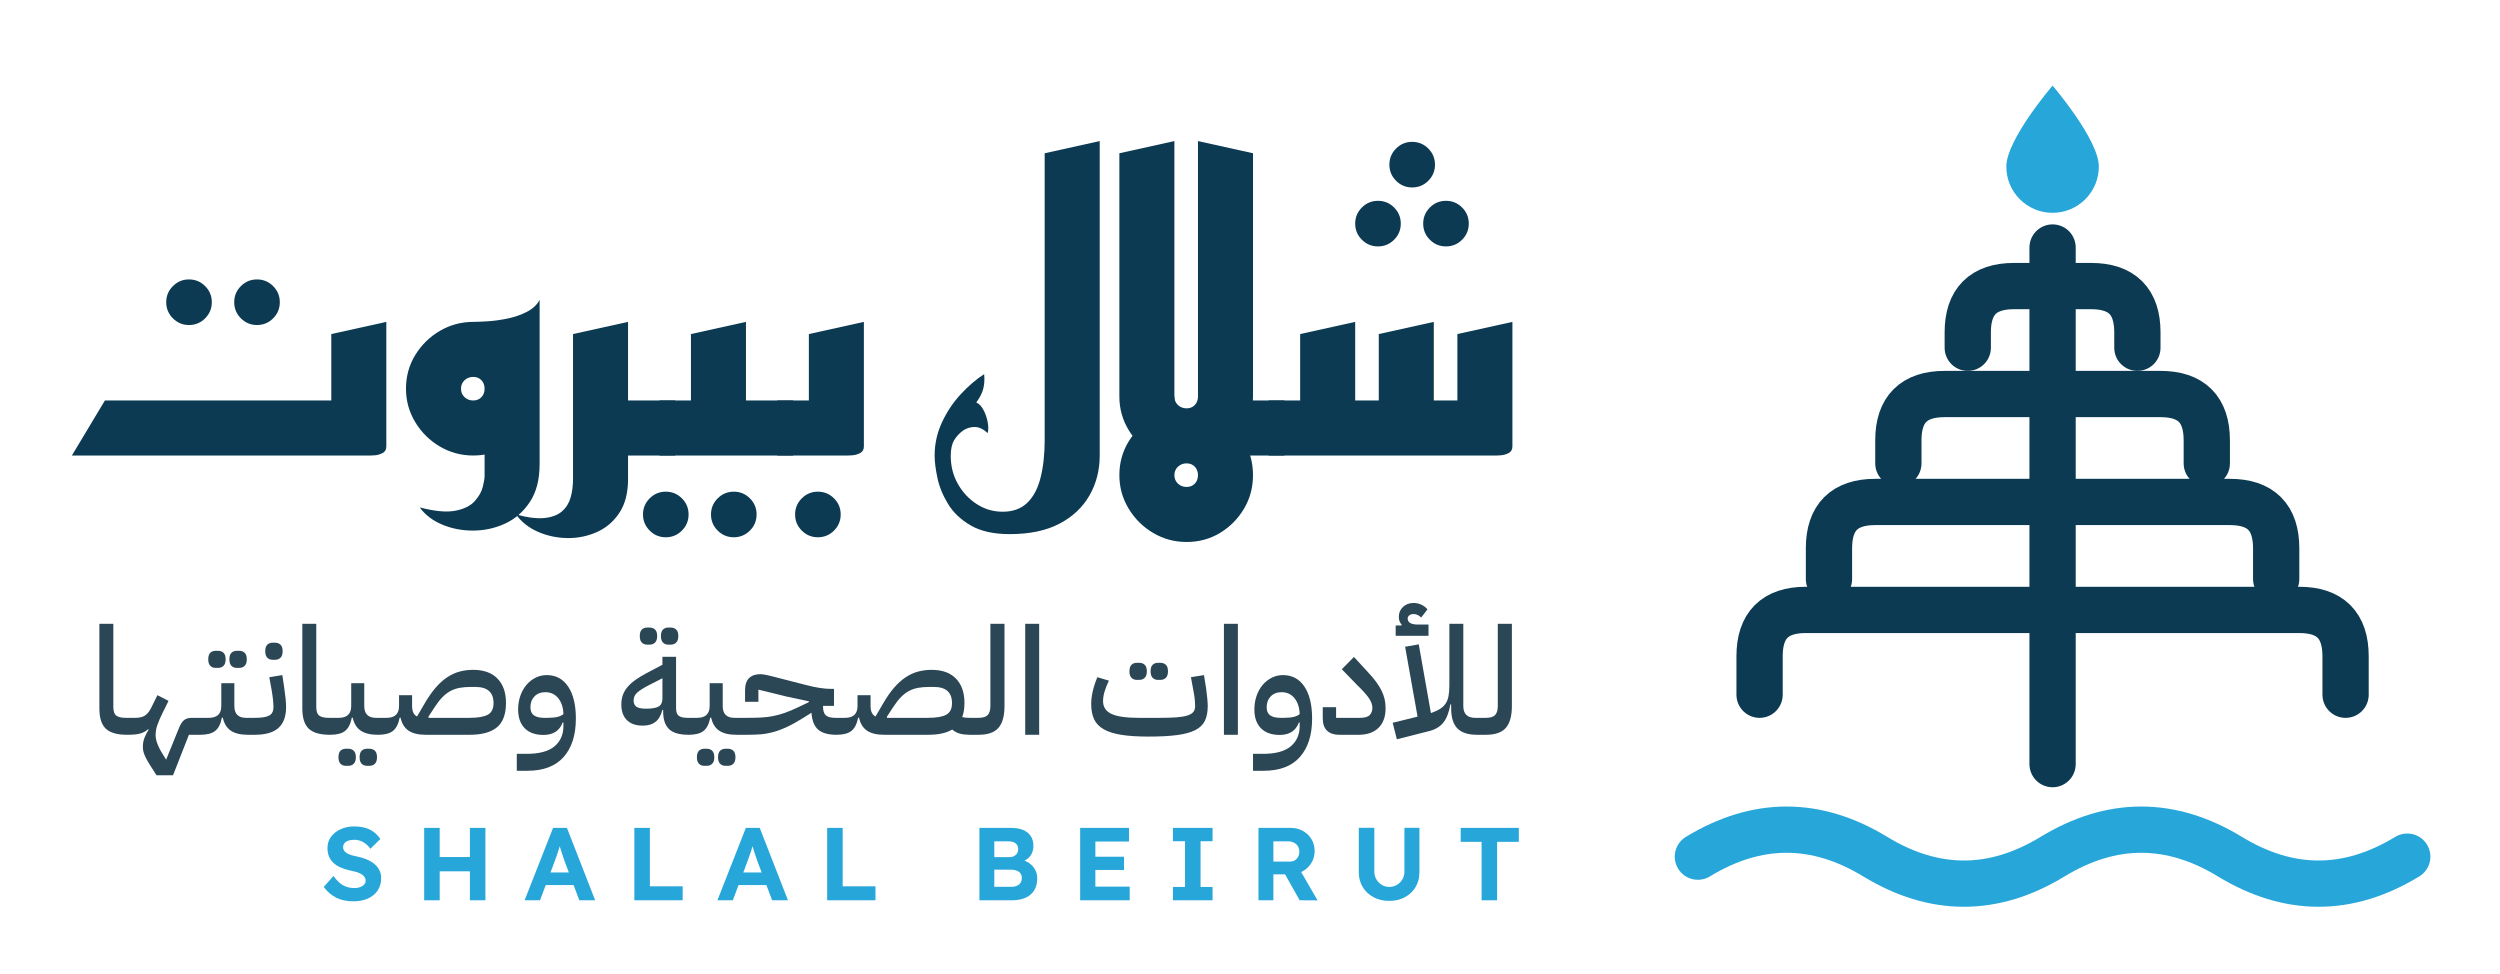
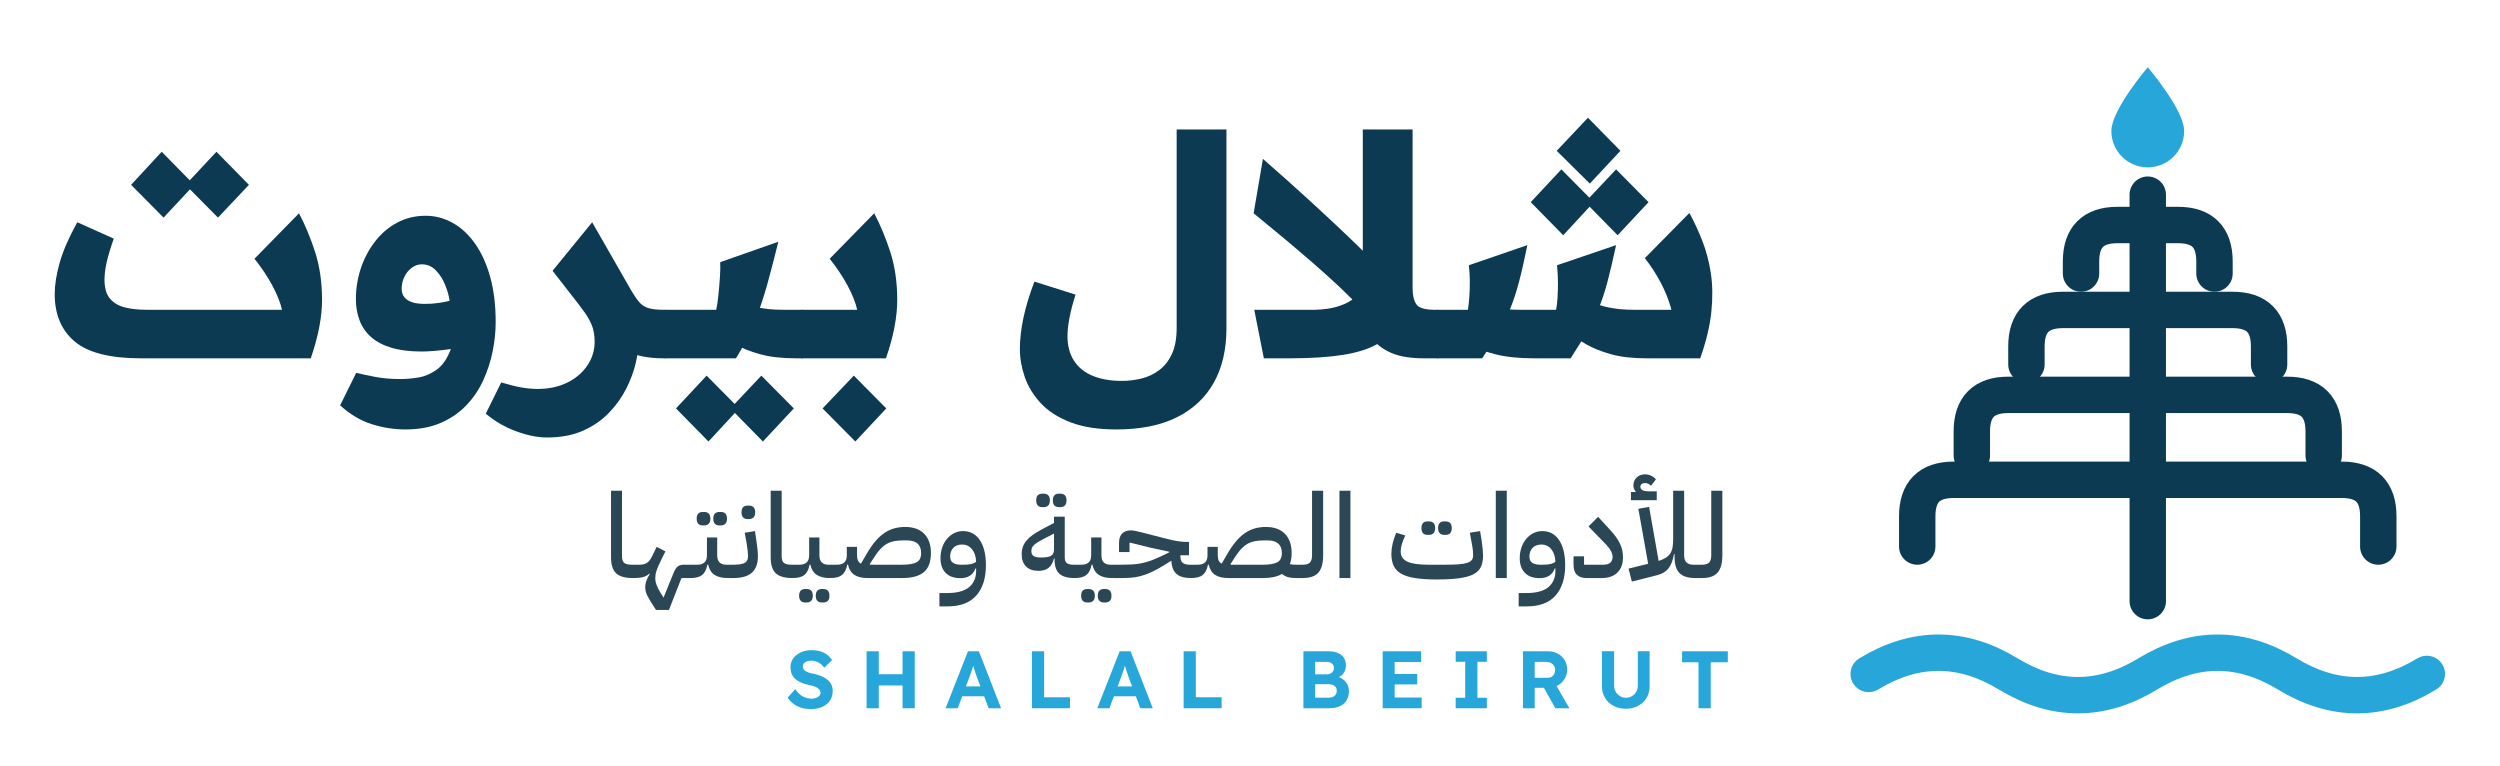
- <svg xmlns="http://www.w3.org/2000/svg" viewBox="0 0 483.4 188.0" width="483" height="188">
-   <g transform="translate(322.34 12) scale(1.490909) translate(-10 -1)">
+ <svg xmlns="http://www.w3.org/2000/svg" viewBox="0 0 614.4 188.0" width="614" height="188">
+   <g transform="translate(453.288 12) scale(1.490909) translate(-10 -1)">
    <path d="M60 4C60 4 54 11 54 14.5A6 6 0 0 0 66 14.5C66 11 60 4 60 4Z" fill="#27A6D9" />
    <g fill="none" stroke="#0C3A52" stroke-width="6" stroke-linecap="round" stroke-linejoin="round">
      <path d="M60 25V92" />
      <path d="M49 38V36Q49 30 55 30H65Q71 30 71 36V38" />
      <path d="M40 53V50Q40 44 46 44H74Q80 44 80 50V53" />
      <path d="M31 68V64Q31 58 37 58H83Q89 58 89 64V68" />
      <path d="M22 83V78Q22 72 28 72H92Q98 72 98 78V83" />
    </g>
    <path d="M14 104q11.5-7 23 0t23 0t23 0t23 0" fill="none" stroke="#27A6D9" stroke-width="6" stroke-linecap="round" />
  </g>
  <g fill="#0C3A52" transform="translate(12 88)">
-     <path transform="translate(20.14 -29.64) scale(0.076 -0.076)" d="M231,-58Q207,-58 190,-41Q173,-24 173,0Q173,24 190,41Q207,58 231,58Q255,58 272,41Q289,24 289,0Q289,-24 272,-41Q255,-58 231,-58ZM58,-58Q34,-58 17,-41Q0,-24 0,0Q0,24 17,41Q34,58 58,58Q82,58 99,41Q116,24 116,0Q116,-24 99,-41Q82,-58 58,-58Z" />
-     <path transform="translate(0.00 0.00) scale(0.076 -0.076)" d="M25,0L109,140L685,140L685,0L25,0ZM605,0L605,140L685,140L685,309L825,340L825,23Q825,11 815,6Q805,1 795,0.5Q785,0 785,0L605,0Z" />
-     <path transform="translate(64.60 0.00) scale(0.076 -0.076)" d="M60,-132Q117,-147 150.5,-140.5Q184,-134 200,-116Q216,-98 220.5,-79.5Q225,-61 225,-52L225,128L365,170L365,-22Q365,-81 340,-118.5Q315,-156 276.5,-173.5Q238,-191 195.5,-191Q153,-191 116.5,-175.5Q80,-160 60,-132ZM365,170L196,340Q209,340 233,341.5Q257,343 283.5,348.5Q310,354 332.5,365.5Q355,377 365,396L365,170ZM196,0Q150,0 111,23Q72,46 48.5,85Q25,124 25,170Q25,217 48.5,255.5Q72,294 111,317Q150,340 197,340Q243,340 281,317Q319,294 342,255.5Q365,217 365,170Q365,123 342,84.5Q319,46 281,23Q243,0 196,0ZM196,140Q209,140 217,148.5Q225,157 225,170Q225,183 217,191.5Q209,200 196,200Q183,200 174,191.5Q165,183 165,170Q165,157 174,148.5Q183,140 196,140Z" />
-     <path transform="translate(94.24 0.00) scale(0.076 -0.076)" d="M174,0L174,140L320,140L320,0L174,0ZM-85,-150Q-41,-162 -12.5,-159Q16,-156 32,-142Q48,-128 54,-106.5Q60,-85 60,-60L60,309L200,340L200,-60Q200,-113 177.5,-146.5Q155,-180 119,-195.5Q83,-211 43.5,-210Q4,-209 -30.5,-193.5Q-65,-178 -85,-150Z" />
-     <path transform="translate(112.33 11.40) scale(0.076 -0.076)" d="M231,-58Q207,-58 190,-41Q173,-24 173,0Q173,24 190,41Q207,58 231,58Q255,58 272,41Q289,24 289,0Q289,-24 272,-41Q255,-58 231,-58ZM58,-58Q34,-58 17,-41Q0,-24 0,0Q0,24 17,41Q34,58 58,58Q82,58 99,41Q116,24 116,0Q116,-24 99,-41Q82,-58 58,-58Z" />
-     <path transform="translate(117.04 0.00) scale(0.076 -0.076)" d="M100,0L100,140L320,140L320,0L100,0ZM-20,0L-20,140L60,140L60,309L200,340L200,23Q200,11 190,6Q180,1 170,0.5Q160,0 160,0L-20,0Z" />
-     <path transform="translate(141.74 11.40) scale(0.076 -0.076)" d="M58,-58Q34,-58 17,-41Q0,-24 0,0Q0,24 17,41Q34,58 58,58Q82,58 99,41Q116,24 116,0Q116,-24 99,-41Q82,-58 58,-58Z" />
-     <path transform="translate(139.84 0.00) scale(0.076 -0.076)" d="M-20,0L-20,140L60,140L60,309L200,340L200,23Q200,11 190,6Q180,1 170,0.5Q160,0 160,0L-20,0Z" />
-     <path transform="translate(166.82 0.00) scale(0.076 -0.076)" d="M305,40L305,769L445,800L445,0L305,40ZM216,-200Q155,-200 117,-178Q79,-156 59,-123Q39,-90 32,-56.5Q25,-23 25,0Q25,44 43.5,84Q62,124 91,155.5Q120,187 151,207Q153,188 149,171Q145,154 131,135Q142,130 149.5,115.5Q157,101 160,85Q163,69 160,57Q144,72 128,72.5Q112,73 98,64Q84,54 75,39.5Q66,25 66,-1Q66,-40 84,-72Q102,-104 132,-123.5Q162,-143 198,-143Q237,-143 260.5,-120.5Q284,-98 294.5,-56.5Q305,-15 305,40L305,309L445,340L445,0Q445,-56 419,-101.5Q393,-147 342.5,-173.5Q292,-200 216,-200Z" />
-     <path transform="translate(202.54 0.00) scale(0.076 -0.076)" d="M165,80L25,150L25,769L165,800L165,80Z" />
-     <path transform="translate(202.54 0.00) scale(0.076 -0.076)" d="M175,0L225,140L445,140L445,0L175,0ZM196,-20Q150,-20 111,3Q72,26 48.5,65Q25,104 25,150L165,150Q165,137 174,128.5Q183,120 196,120Q209,120 217,128.5Q225,137 225,150L365,150Q365,103 342,64.5Q319,26 281,3Q243,-20 196,-20ZM225,100L225,800L365,769L365,150L225,100ZM196,-220Q150,-220 111,-197Q72,-174 48.5,-135Q25,-96 25,-50Q25,-3 48.5,35.5Q72,74 111,97Q150,120 197,120Q243,120 281,97Q319,74 342,35.5Q365,-3 365,-50Q365,-97 342,-135.5Q319,-174 281,-197Q243,-220 196,-220ZM196,-80Q209,-80 217,-71.5Q225,-63 225,-50Q225,-37 217,-28.5Q209,-20 196,-20Q183,-20 174,-28.5Q165,-37 165,-50Q165,-63 174,-71.5Q183,-80 196,-80Z" />
-     <path transform="translate(250.04 -44.84) scale(0.076 -0.076)" d="M145,92Q121,92 104,109Q87,126 87,150Q87,174 104,191Q121,208 145,208Q169,208 186,191Q203,174 203,150Q203,126 186,109Q169,92 145,92ZM231,-58Q207,-58 190,-41Q173,-24 173,0Q173,24 190,41Q207,58 231,58Q255,58 272,41Q289,24 289,0Q289,-24 272,-41Q255,-58 231,-58ZM58,-58Q34,-58 17,-41Q0,-24 0,0Q0,24 17,41Q34,58 58,58Q82,58 99,41Q116,24 116,0Q116,-24 99,-41Q82,-58 58,-58Z" />
-     <path transform="translate(234.84 0.00) scale(0.076 -0.076)" d="M-20,0L-20,140L60,140L60,309L200,340L200,140L260,140L260,309L400,340L400,140L460,140L460,309L600,340L600,23Q600,11 590,6Q580,1 570,0.5Q560,0 560,0L-20,0Z" />
+     <path transform="translate(0.00 0.00) scale(0.076 -0.076)" d="M298,0Q148,0 83.5,54.5Q19,109 19,208Q19,252 35,309Q51,366 92,440L210,387Q194,342 187,310.5Q180,279 180,254Q180,215 197,194Q214,173 244.5,165Q275,157 315,157L678,157L697,0L298,0ZM578,0L578,157L754,157Q746,192 723,235Q700,278 665,322L809,469Q839,412 861,344Q883,276 883.5,191.5Q884,107 847,0L578,0ZM578,157L588,157L588,0L578,0Q548,0 548,78Q548,157 578,157ZM371,455L266,561L365,668L470,561L371,455ZM547,455L442,561L542,668L647,561L547,455Z" />
+     <path transform="translate(71.59 0.00) scale(0.076 -0.076)" d="M277,461Q322,461 363,438.5Q404,416 435.5,372Q467,328 485,264Q503,200 503,117Q503,72 493.5,24Q484,-24 463.5,-69.5Q443,-115 409,-151Q375,-187 326,-208.5Q277,-230 211,-230Q157,-230 102.5,-213Q48,-196 0,-152L52,-47Q81,-54 116,-60.5Q151,-67 196,-67Q222,-67 253,-62Q284,-57 312.5,-36.5Q341,-16 358,30Q329,26 305,24Q281,22 264,22Q207,22 166.5,34Q126,46 100.5,68.5Q75,91 63,122.5Q51,154 51,192Q51,242 66.5,289.5Q82,337 111.5,376Q141,415 183,438Q225,461 277,461ZM199,225Q199,209 207.5,198Q216,187 232.5,181.5Q249,176 273,176Q297,176 318,179Q339,182 354,186Q351,209 340,236.5Q329,264 310,284Q291,304 264,304Q247,304 232,293Q217,282 208,264Q199,246 199,225Z" />
+     <path transform="translate(114.30 0.00) scale(0.076 -0.076)" d="M107,-256Q62,-256 7.5,-236Q-47,-216 -91,-179L-41,-78Q-1,-90 26,-94.5Q53,-99 77,-99Q131,-99 172.5,-78.5Q214,-58 237.5,-23Q261,12 261,53Q261,87 250.5,110.5Q240,134 223.5,155.5Q207,177 188,205L403,101Q403,89 403,77Q403,65 403,53Q403,23 393.5,-17Q384,-57 363,-98.5Q342,-140 307.5,-176Q273,-212 223.5,-234Q174,-256 107,-256ZM482,0Q446,0 414.5,6.5Q383,13 355.5,27Q328,41 303.5,63Q279,85 255,116L125,283L253,440L379,220Q393,196 405,182Q417,168 434.5,162.5Q452,157 482,157L492,157L492,0L482,0Z" />
+     <path transform="translate(151.70 0.00) scale(0.076 -0.076)" d="M0,0L0,157L162,157Q166,174 169,203Q172,232 174,261.5Q176,291 175,311L363,377Q345,304 327.5,240.5Q310,177 286.5,118.5Q263,60 226,0L0,0ZM420,0Q351,0 303,13.5Q255,27 223.5,45.5Q192,64 169,80L252,179Q267,172 286,167Q305,162 328,159.5Q351,157 377,157L442,157L442,0L420,0ZM0,157L10,157L10,0L0,0Q-30,0 -30,78Q-30,157 0,157ZM137,-269L32,-162L131,-56L236,-162L137,-269ZM313,-269L208,-162L308,-56L413,-162L313,-269Z" />
+     <path transform="translate(185.29 0.00) scale(0.076 -0.076)" d="M0,0L0,157L176,157Q168,192 145,235Q122,278 87,322L231,469Q261,412 283,344Q305,276 305.5,191.5Q306,107 269,0L0,0ZM0,157L10,157L10,0L0,0Q-30,0 -30,78Q-30,157 0,157ZM170,-269L64,-162L165,-56L270,-162L170,-269Z" />
+     <path transform="translate(237.20 0.00) scale(0.076 -0.076)" d="M331,-230Q243,-230 183,-207Q123,-184 87,-145.5Q51,-107 35,-61Q19,-15 19,30Q19,77 30.5,131Q42,185 66,248L199,206Q186,165 179.5,131.5Q173,98 173,72Q173,24 194.5,-8.5Q216,-41 255.5,-57Q295,-73 348,-73Q382,-73 413.5,-65Q445,-57 470.5,-37.5Q496,-18 511,15Q526,48 526,98L526,740L687,740L687,97Q687,-5 646.5,-78Q606,-151 527,-190.5Q448,-230 331,-230Z" />
+     <path transform="translate(294.65 0.00) scale(0.076 -0.076)" d="M425,87Q403,121 370,157Q337,193 296.5,231Q256,269 210.5,308.5Q165,348 116.5,388.5Q68,429 19,469L49,645Q136,569 204,506.5Q272,444 324.5,394Q377,344 414.5,305Q452,266 477,237L425,87ZM52,0L21,157L218,157Q233,157 259,160.5Q285,164 312.5,175.5Q340,187 360.5,211Q381,235 384,277L502,340Q510,264 506.5,207Q503,150 482.5,110.5Q462,71 419.5,46.5Q377,22 307,11Q237,0 135,0L52,0ZM571,0Q504,0 464,17.5Q424,35 404,62.5Q384,90 378,122Q372,154 372,182L372,740L533,740L533,227Q533,193 545,175Q557,157 604,157L616,157L616,0L571,0Z" />
+     <path transform="translate(341.47 0.00) scale(0.076 -0.076)" d="M674,0Q605,0 557.5,13.5Q510,27 478,45.5Q446,64 423,80L512,176Q530,168 561.5,162.5Q593,157 631,157L754,157Q742,202 719.5,244.5Q697,287 668,324L812,470Q835,428 854,379.5Q873,331 881.5,274.5Q890,218 883,150Q876,82 847,0L674,0ZM0,0L0,157L96,157Q99,178 100.5,200Q102,222 102,247Q102,272 99,301L288,366Q274,296 261,247Q248,198 232.5,160Q217,122 195.5,85Q174,48 142,0L0,0ZM310,0Q235,0 183,13.5Q131,27 100.5,44.5Q70,62 58,73L117,190Q142,174 179,165.5Q216,157 260,157L381,157Q384,172 385.5,194.5Q387,217 387,244.5Q387,272 384,301L575,366Q560,296 547,247Q534,198 518,160Q502,122 480.5,85Q459,48 428,0L310,0ZM0,157L10,157L10,0L0,0Q-30,0 -30,78Q-30,157 0,157ZM490,565L383,671L484,778L589,671L490,565ZM404,398L299,505L398,611L503,505L404,398ZM580,398L475,505L575,611L680,505L580,398Z" />
  </g>
-   <g fill="#2B4655" transform="translate(17.216 142)">
+   <g fill="#2B4655" transform="translate(148.164 142)">
    <path transform="translate(0.00 0.00) scale(0.029 -0.029)" d="M253,0Q155,0 112,40.5Q69,81 69,176L69,740L162,740L162,185Q162,143 181.5,128Q201,113 246,113L279,113L279,24L254,0L253,0Z" />
    <path transform="translate(8.09 0.00) scale(0.029 -0.029)" d="M171,-270Q144,-229 126.5,-200.5Q109,-172 98.5,-151Q88,-130 84,-113.5Q80,-97 80,-79Q80,-47 91.5,-18Q103,11 119,34L114,37Q94,18 64.5,9Q35,0 -24,0L-24,89L0,113L29,113Q70,113 93.5,128Q117,143 136,181L177,264L251,226L213,149Q200,123 191,102Q182,81 176,63.5Q170,46 167.5,30Q165,14 165,-2Q165,-19 169,-35Q173,-51 181,-70.5Q189,-90 202.5,-113Q216,-136 235,-166L317,36Q334,80 353,96.5Q372,113 407,113L487,113L487,24L463,0L387,0L281,-270L171,-270Z" />
    <path transform="translate(22.21 0.00) scale(0.029 -0.029)" d="M-24,89L0,113L33,113Q116,113 116,192L116,344L203,344L203,192Q203,113 281,113L319,113L319,24L294,0Q220,0 179.5,27.5Q139,55 126,114L120,114Q108,52 75.5,26Q43,0 -24,0L-24,89ZM220,446Q197,446 183.5,460Q170,474 170,503Q170,533 183.5,546.5Q197,560 220,560L235,560Q258,560 272,546.5Q286,533 286,503Q286,474 272,460Q258,446 235,446L220,446ZM79,446Q56,446 42.5,460Q29,474 29,503Q29,533 42.5,546.5Q56,560 79,560L94,560Q117,560 131,546.5Q145,533 145,503Q145,474 131,460Q117,446 94,446L79,446Z" />
    <path transform="translate(31.46 0.00) scale(0.029 -0.029)" d="M-24,89L0,113L21,113Q89,113 117,128.5Q145,144 145,185Q145,202 142.5,228Q140,254 133,297L117,384L204,398L217,311Q229,231 229,185Q229,91 178,45.5Q127,0 21,0L-24,0L-24,89ZM140,500Q117,500 103.5,514Q90,528 90,557Q90,587 103.5,600.5Q117,614 140,614L155,614Q178,614 192,600.5Q206,587 206,557Q206,528 192,514Q178,500 155,500L140,500Z" />
    <path transform="translate(39.24 0.00) scale(0.029 -0.029)" d="M253,0Q155,0 112,40.5Q69,81 69,176L69,740L162,740L162,185Q162,143 181.5,128Q201,113 246,113L279,113L279,24L254,0L253,0Z" />
    <path transform="translate(47.33 0.00) scale(0.029 -0.029)" d="M-24,89L0,113L33,113Q116,113 116,192L116,344L203,344L203,192Q203,113 281,113L319,113L319,24L294,0Q220,0 179.5,27.5Q139,55 126,114L120,114Q108,52 75.5,26Q43,0 -24,0L-24,89ZM222,-207Q199,-207 185.5,-193Q172,-179 172,-150Q172,-120 185.5,-106.5Q199,-93 222,-93L237,-93Q260,-93 274,-106.5Q288,-120 288,-150Q288,-179 274,-193Q260,-207 237,-207L222,-207ZM81,-207Q58,-207 44.5,-193Q31,-179 31,-150Q31,-120 44.5,-106.5Q58,-93 81,-93L96,-93Q119,-93 133,-106.5Q147,-120 147,-150Q147,-179 133,-193Q119,-207 96,-207L81,-207Z" />
    <path transform="translate(56.58 0.00) scale(0.029 -0.029)" d="M203,192Q203,138 236,122L285,206Q322,270 359.5,313.5Q397,357 437,383.5Q477,410 520,421.5Q563,433 610,433Q716,433 772.5,374.5Q829,316 829,213Q829,100 769,50Q709,0 586,0L294,0Q220,0 179.5,27.5Q139,55 126,114L120,114Q108,52 75.5,26Q43,0 -24,0L-24,89L0,113L33,113Q116,113 116,192L116,264L203,264L203,192ZM586,113Q670,113 708,134Q746,155 746,211Q746,319 625,319L595,319Q553,319 520,313Q487,307 459,292Q431,277 405.5,251Q380,225 354,185L311,119L314,113L586,113Z" />
    <path transform="translate(81.78 0.00) scale(0.029 -0.029)" d="M32,-127L99,-127Q224,-127 283.5,-77Q343,-27 343,58L343,82L338,82Q307,-1 210,-1Q129,-1 85,43.5Q41,88 41,169Q41,217 55.5,259Q70,301 95.5,331.5Q121,362 156,380Q191,398 232,398Q323,398 374.5,321.5Q426,245 426,108Q426,-56 344.5,-148Q263,-240 103,-240L32,-240L32,-127ZM235,113Q277,113 302.5,119Q328,125 343,138Q341,204 308.5,244Q276,284 223,284Q177,284 150,256Q123,228 123,183Q123,146 146.5,129.5Q170,113 215,113L235,113Z" />
    <path transform="translate(102.17 0.00) scale(0.029 -0.029)" d="M475,0Q384,0 344.5,37.5Q305,75 305,154L305,166L300,166Q285,110 253,85.5Q221,61 169,61Q100,61 63,98Q26,135 26,202Q26,236 36,264.5Q46,293 67,318Q88,343 119.5,365.5Q151,388 194,411L300,467L300,520L391,520L391,176Q391,140 409,126.5Q427,113 466,113L499,113L499,24L475,0ZM191,174Q251,174 275.5,189Q300,204 300,242L300,377L210,331Q156,303 132,281.5Q108,260 108,229Q108,200 126.5,187Q145,174 191,174ZM340,601Q317,601 303.5,615Q290,629 290,658Q290,688 303.5,701.5Q317,715 340,715L355,715Q378,715 392,701.5Q406,688 406,658Q406,629 392,615Q378,601 355,601L340,601ZM199,601Q176,601 162.5,615Q149,629 149,658Q149,688 162.5,701.5Q176,715 199,715L214,715Q237,715 251,701.5Q265,688 265,658Q265,629 251,615Q237,601 214,601L199,601Z" />
    <path transform="translate(116.64 0.00) scale(0.029 -0.029)" d="M-24,89L0,113L33,113Q116,113 116,192L116,344L203,344L203,192Q203,113 281,113L319,113L319,24L294,0Q220,0 179.5,27.5Q139,55 126,114L120,114Q108,52 75.5,26Q43,0 -24,0L-24,89ZM222,-207Q199,-207 185.5,-193Q172,-179 172,-150Q172,-120 185.5,-106.5Q199,-93 222,-93L237,-93Q260,-93 274,-106.5Q288,-120 288,-150Q288,-179 274,-193Q260,-207 237,-207L222,-207ZM81,-207Q58,-207 44.5,-193Q31,-179 31,-150Q31,-120 44.5,-106.5Q58,-93 81,-93L96,-93Q119,-93 133,-106.5Q147,-120 147,-150Q147,-179 133,-193Q119,-207 96,-207L81,-207Z" />
    <path transform="translate(125.89 0.00) scale(0.029 -0.029)" d="M-24,89L0,113L49,113Q98,113 139,115Q180,117 219,124.5Q258,132 299,146.5Q340,161 390,185L459,218L459,223L305,256L122,301L122,220L33,220L33,297Q33,351 59.5,377.5Q86,404 134,404Q147,404 164.5,401Q182,398 221,388L443,331Q539,306 608,306L626,306L626,193L553,193L553,188Q553,146 572,129.5Q591,113 634,113L667,113L667,24L643,0Q560,0 520.5,34.5Q481,69 476,147L425,115Q361,75 311.5,52Q262,29 219,17.5Q176,6 135.5,3Q95,0 49,0L-24,0L-24,89Z" />
    <path transform="translate(145.23 0.00) scale(0.029 -0.029)" d="M864,0Q827,0 799,7.5Q771,15 747,35Q690,0 586,0L294,0Q220,0 179.5,27.5Q139,55 126,114L120,114Q108,52 75.5,26Q43,0 -24,0L-24,89L0,113L33,113Q116,113 116,192L116,264L203,264L203,192Q203,138 236,122L285,206Q322,270 359.5,313.5Q397,357 437,383.5Q477,410 520,421.5Q563,433 610,433Q716,433 772.5,374.5Q829,316 829,213Q829,157 814,118Q826,115 838,114Q850,113 864,113L888,113L888,24L864,0ZM586,113Q670,113 708,134Q746,155 746,211Q746,319 625,319L595,319Q553,319 520,313Q487,307 459,292Q431,277 405.5,251Q380,225 354,185L311,119L314,113L586,113Z" />
    <path transform="translate(170.98 0.00) scale(0.029 -0.029)" d="M-24,89L0,113L35,113Q79,113 96.5,132Q114,151 114,192L114,740L208,740L208,192Q208,93 168,46.5Q128,0 35,0L-24,0L-24,89Z" />
    <path transform="translate(179.02 0.00) scale(0.029 -0.029)" d="M69,740L162,740L162,0L69,0L69,740Z" />
    <path transform="translate(192.56 0.00) scale(0.029 -0.029)" d="M424,-12Q317,-12 244,-0.5Q171,11 126,36.5Q81,62 61.5,103.5Q42,145 42,205Q42,285 83,384L160,361Q141,321 131,287.5Q121,254 121,225Q121,166 176.5,139.5Q232,113 358,113L498,113Q567,113 612.5,116.5Q658,120 685,129Q712,138 723.5,153Q735,168 735,191Q735,207 733,231.5Q731,256 723,297L707,384L794,398L808,311Q813,273 816,242.5Q819,212 819,191Q819,132 800,93Q781,54 735.5,31Q690,8 614,-2Q538,-12 424,-12ZM488,366Q465,366 451.5,380Q438,394 438,423Q438,453 451.5,466.5Q465,480 488,480L503,480Q526,480 540,466.5Q554,453 554,423Q554,394 540,380Q526,366 503,366L488,366ZM347,366Q324,366 310.5,380Q297,394 297,423Q297,453 310.5,466.5Q324,480 347,480L362,480Q385,480 399,466.5Q413,453 413,423Q413,394 399,380Q385,366 362,366L347,366Z" />
    <path transform="translate(217.44 0.00) scale(0.029 -0.029)" d="M69,740L162,740L162,0L69,0L69,740Z" />
    <path transform="translate(224.14 0.00) scale(0.029 -0.029)" d="M32,-127L99,-127Q224,-127 283.5,-77Q343,-27 343,58L343,82L338,82Q307,-1 210,-1Q129,-1 85,43.5Q41,88 41,169Q41,217 55.5,259Q70,301 95.5,331.5Q121,362 156,380Q191,398 232,398Q323,398 374.5,321.5Q426,245 426,108Q426,-56 344.5,-148Q263,-240 103,-240L32,-240L32,-127ZM235,113Q277,113 302.5,119Q328,125 343,138Q341,204 308.5,244Q276,284 223,284Q177,284 150,256Q123,228 123,183Q123,146 146.5,129.5Q170,113 215,113L235,113Z" />
    <path transform="translate(237.68 0.00) scale(0.029 -0.029)" d="M139,0Q88,0 59,27Q30,54 30,111L30,184L119,184L119,113L279,113Q326,113 343.5,132Q361,151 361,180Q361,210 338,244Q315,278 259,332L157,437L238,519L330,419Q363,384 385.5,353.5Q408,323 422,294.5Q436,266 442.5,237.5Q449,209 449,176Q449,93 402,46.5Q355,0 269,0L139,0Z" />
    <path transform="translate(251.78 0.00) scale(0.029 -0.029)" d="M10,80L176,121L93,587L184,603L265,145Q301,157 325,172Q349,187 363,208Q377,229 382.5,258.5Q388,288 388,329L388,740L481,740L481,192Q481,113 560,113L597,113L597,24L573,0Q483,0 441.5,42.5Q400,85 400,176L400,203L395,203Q381,123 348.5,82Q316,41 255,25L38,-30L10,80ZM30,729L69,729L70,734Q51,755 51,786Q51,826 79,852.5Q107,879 150,879Q176,879 201,867.5Q226,856 242,836L200,782Q177,805 150,805Q132,805 121,796.5Q110,788 110,775Q110,735 180,735L249,735L249,660L30,660L30,729Z" />
    <path transform="translate(269.09 0.00) scale(0.029 -0.029)" d="M-24,89L0,113L35,113Q79,113 96.5,132Q114,151 114,192L114,740L208,740L208,192Q208,93 168,46.5Q128,0 35,0L-24,0L-24,89Z" />
  </g>
-   <g fill="#27A6D9" transform="translate(61.98 174)">
+   <g fill="#27A6D9" transform="translate(192.928 174)">
    <path transform="translate(0.00 0.00) scale(0.02 -0.02)" d="M318,-10Q220,-10 150.5,25.5Q81,61 31,129L125,235Q174,167 222.5,142.5Q271,118 327,118Q358,118 382.5,127Q407,136 421.5,152Q436,168 436,189Q436,205 429,218.5Q422,232 409,242.5Q396,253 378,261.5Q360,270 338,276Q316,282 290,287Q234,299 192,318Q150,337 122,364Q94,391 80.5,426.5Q67,462 67,506Q67,568 102,614.5Q137,661 195,687.5Q253,714 323,714Q418,714 479.5,682Q541,650 578,592L482,498Q451,541 411,563Q371,585 325,585Q293,585 268.5,576.5Q244,568 231,551.5Q218,535 218,513Q218,495 227,481Q236,467 252.5,456.5Q269,446 293,438Q317,430 346,425Q401,414 445,395.5Q489,377 520.5,351Q552,325 569,291Q586,257 586,215Q586,144 552,94Q518,44 458,17Q398,-10 318,-10Z" />
    <path transform="translate(18.22 0.00) scale(0.02 -0.02)" d="M533,0L533,700L683,700L683,0L533,0ZM91,0L91,700L241,700L241,0L91,0ZM152,280L152,418L609,418L609,280L152,280Z" />
    <path transform="translate(39.30 0.00) scale(0.02 -0.02)" d="M8,0L283,700L417,700L690,0L537,0L395,377Q389,394 380.5,419Q372,444 363,472Q354,500 346.5,525.5Q339,551 334,567L361,568Q355,546 347.5,521.5Q340,497 331.5,471Q323,445 314.5,421Q306,397 298,375L157,0L8,0ZM136,147L186,269L505,269L556,147L136,147Z" />
    <path transform="translate(58.86 0.00) scale(0.02 -0.02)" d="M91,0L91,700L241,700L241,135L558,135L558,0L91,0Z" />
    <path transform="translate(76.58 0.00) scale(0.02 -0.02)" d="M8,0L283,700L417,700L690,0L537,0L395,377Q389,394 380.5,419Q372,444 363,472Q354,500 346.5,525.5Q339,551 334,567L361,568Q355,546 347.5,521.5Q340,497 331.5,471Q323,445 314.5,421Q306,397 298,375L157,0L8,0ZM136,147L186,269L505,269L556,147L136,147Z" />
    <path transform="translate(96.14 0.00) scale(0.02 -0.02)" d="M91,0L91,700L241,700L241,135L558,135L558,0L91,0Z" />
    <path transform="translate(125.58 0.00) scale(0.02 -0.02)" d="M91,0L91,700L395,700Q466,700 514,679.5Q562,659 587.5,620.5Q613,582 613,526Q613,468 582.5,428Q552,388 497,372L496,393Q542,382 576.5,356.5Q611,331 630.5,294Q650,257 650,210Q650,158 632.5,118.5Q615,79 582.5,52.5Q550,26 505,13Q460,0 405,0L91,0ZM235,130L399,130Q447,130 474,152.5Q501,175 501,216Q501,242 488,260Q475,278 451,287Q427,296 394,296L235,296L235,130ZM235,417L377,417Q405,417 424.5,426.5Q444,436 455,453.5Q466,471 466,494Q466,530 441.5,550Q417,570 369,570L235,570L235,417Z" />
    <path transform="translate(145.06 0.00) scale(0.02 -0.02)" d="M91,0L91,700L563,700L563,568L238,568L238,132L570,132L570,0L91,0ZM161,293L161,421L515,421L515,293L161,293Z" />
    <path transform="translate(163.36 0.00) scale(0.02 -0.02)" d="M73,0L73,129L190,129L190,571L73,571L73,700L456,700L456,571L340,571L340,129L456,129L456,0L73,0Z" />
    <path transform="translate(179.54 0.00) scale(0.02 -0.02)" d="M91,0L91,700L401,700Q467,700 519.5,671Q572,642 603,591.5Q634,541 634,476Q634,413 603,362Q572,311 519.5,281Q467,251 401,251L235,251L235,0L91,0ZM489,0L311,317L464,342L662,-1L489,0ZM235,374L395,374Q422,374 442.5,386.5Q463,399 474.5,421Q486,443 486,471Q486,500 472,522.5Q458,545 433,557.5Q408,570 375,570L235,570L235,374Z" />
    <path transform="translate(199.06 0.00) scale(0.02 -0.02)" d="M379,-6Q294,-6 227.5,29.5Q161,65 123,127.5Q85,190 85,269L85,701L235,701L235,278Q235,236 254.5,202.5Q274,169 307,149Q340,129 379,129Q420,129 453.5,149Q487,169 506.5,202.5Q526,236 526,278L526,701L671,701L671,269Q671,190 633.5,127.5Q596,65 530,29.5Q464,-6 379,-6Z" />
    <path transform="translate(219.78 0.00) scale(0.02 -0.02)" d="M236,0L236,565L34,565L34,700L596,700L596,565L386,565L386,0L236,0Z" />
  </g>
</svg>
